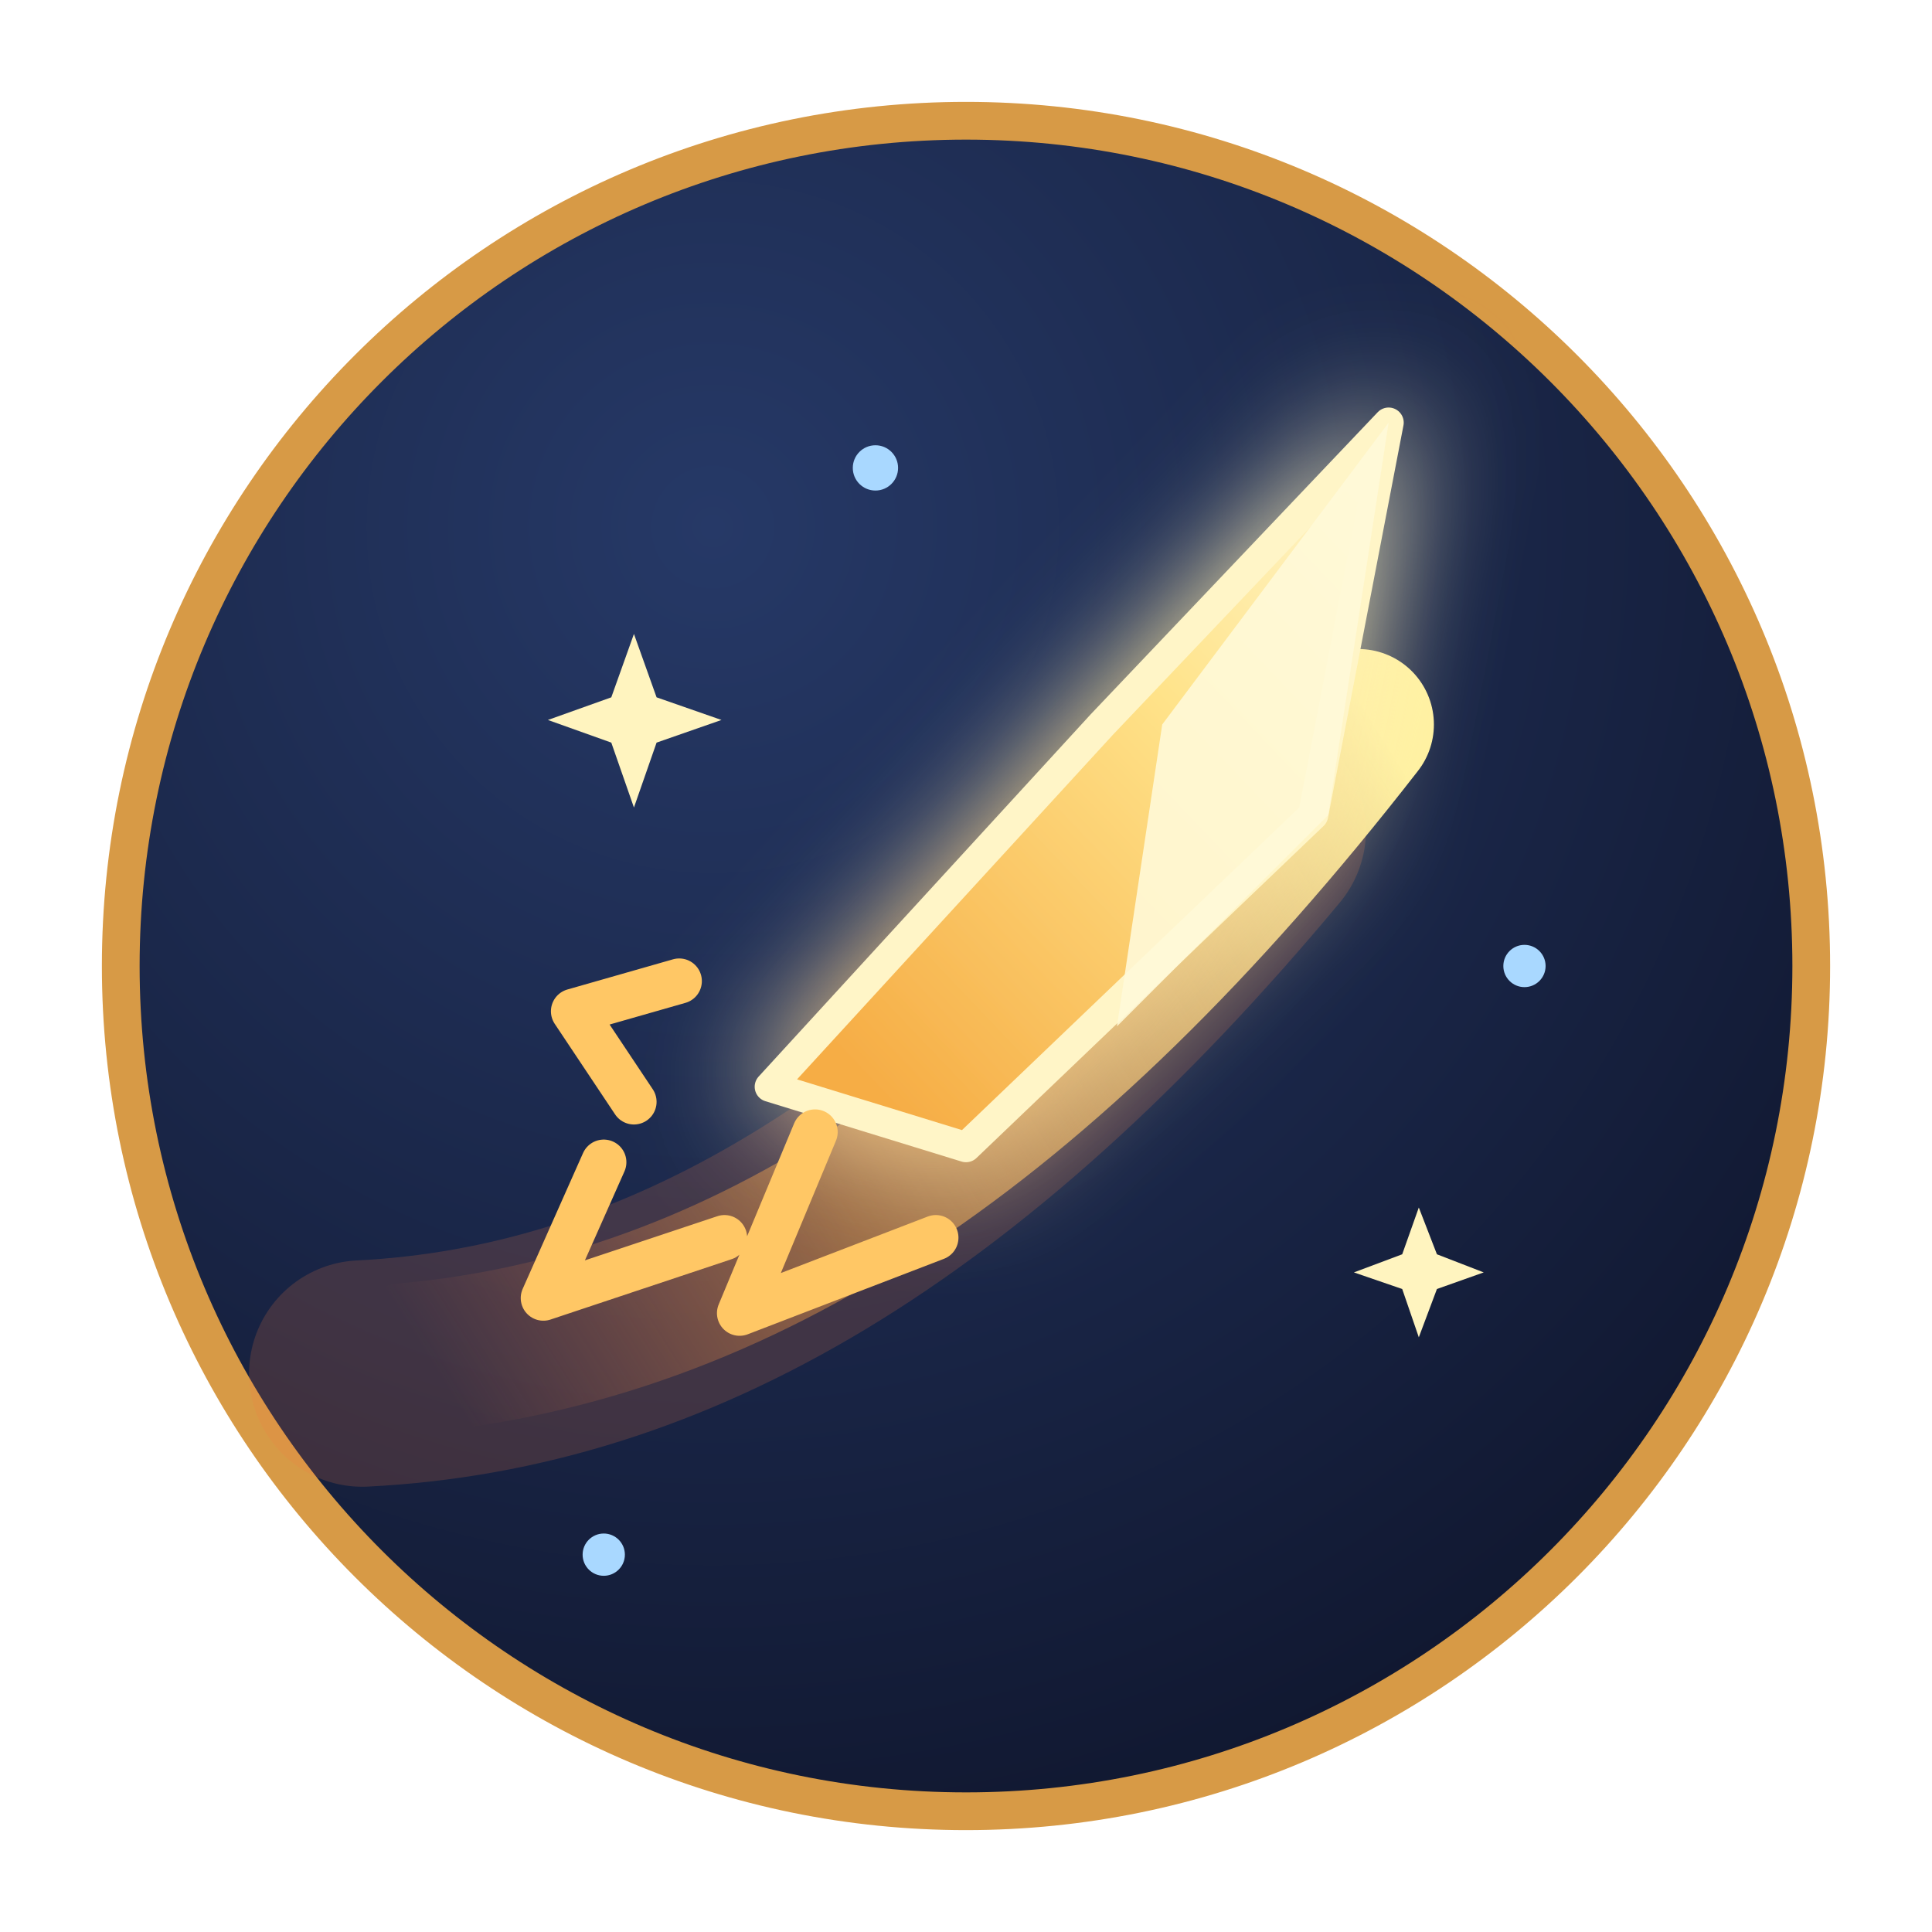
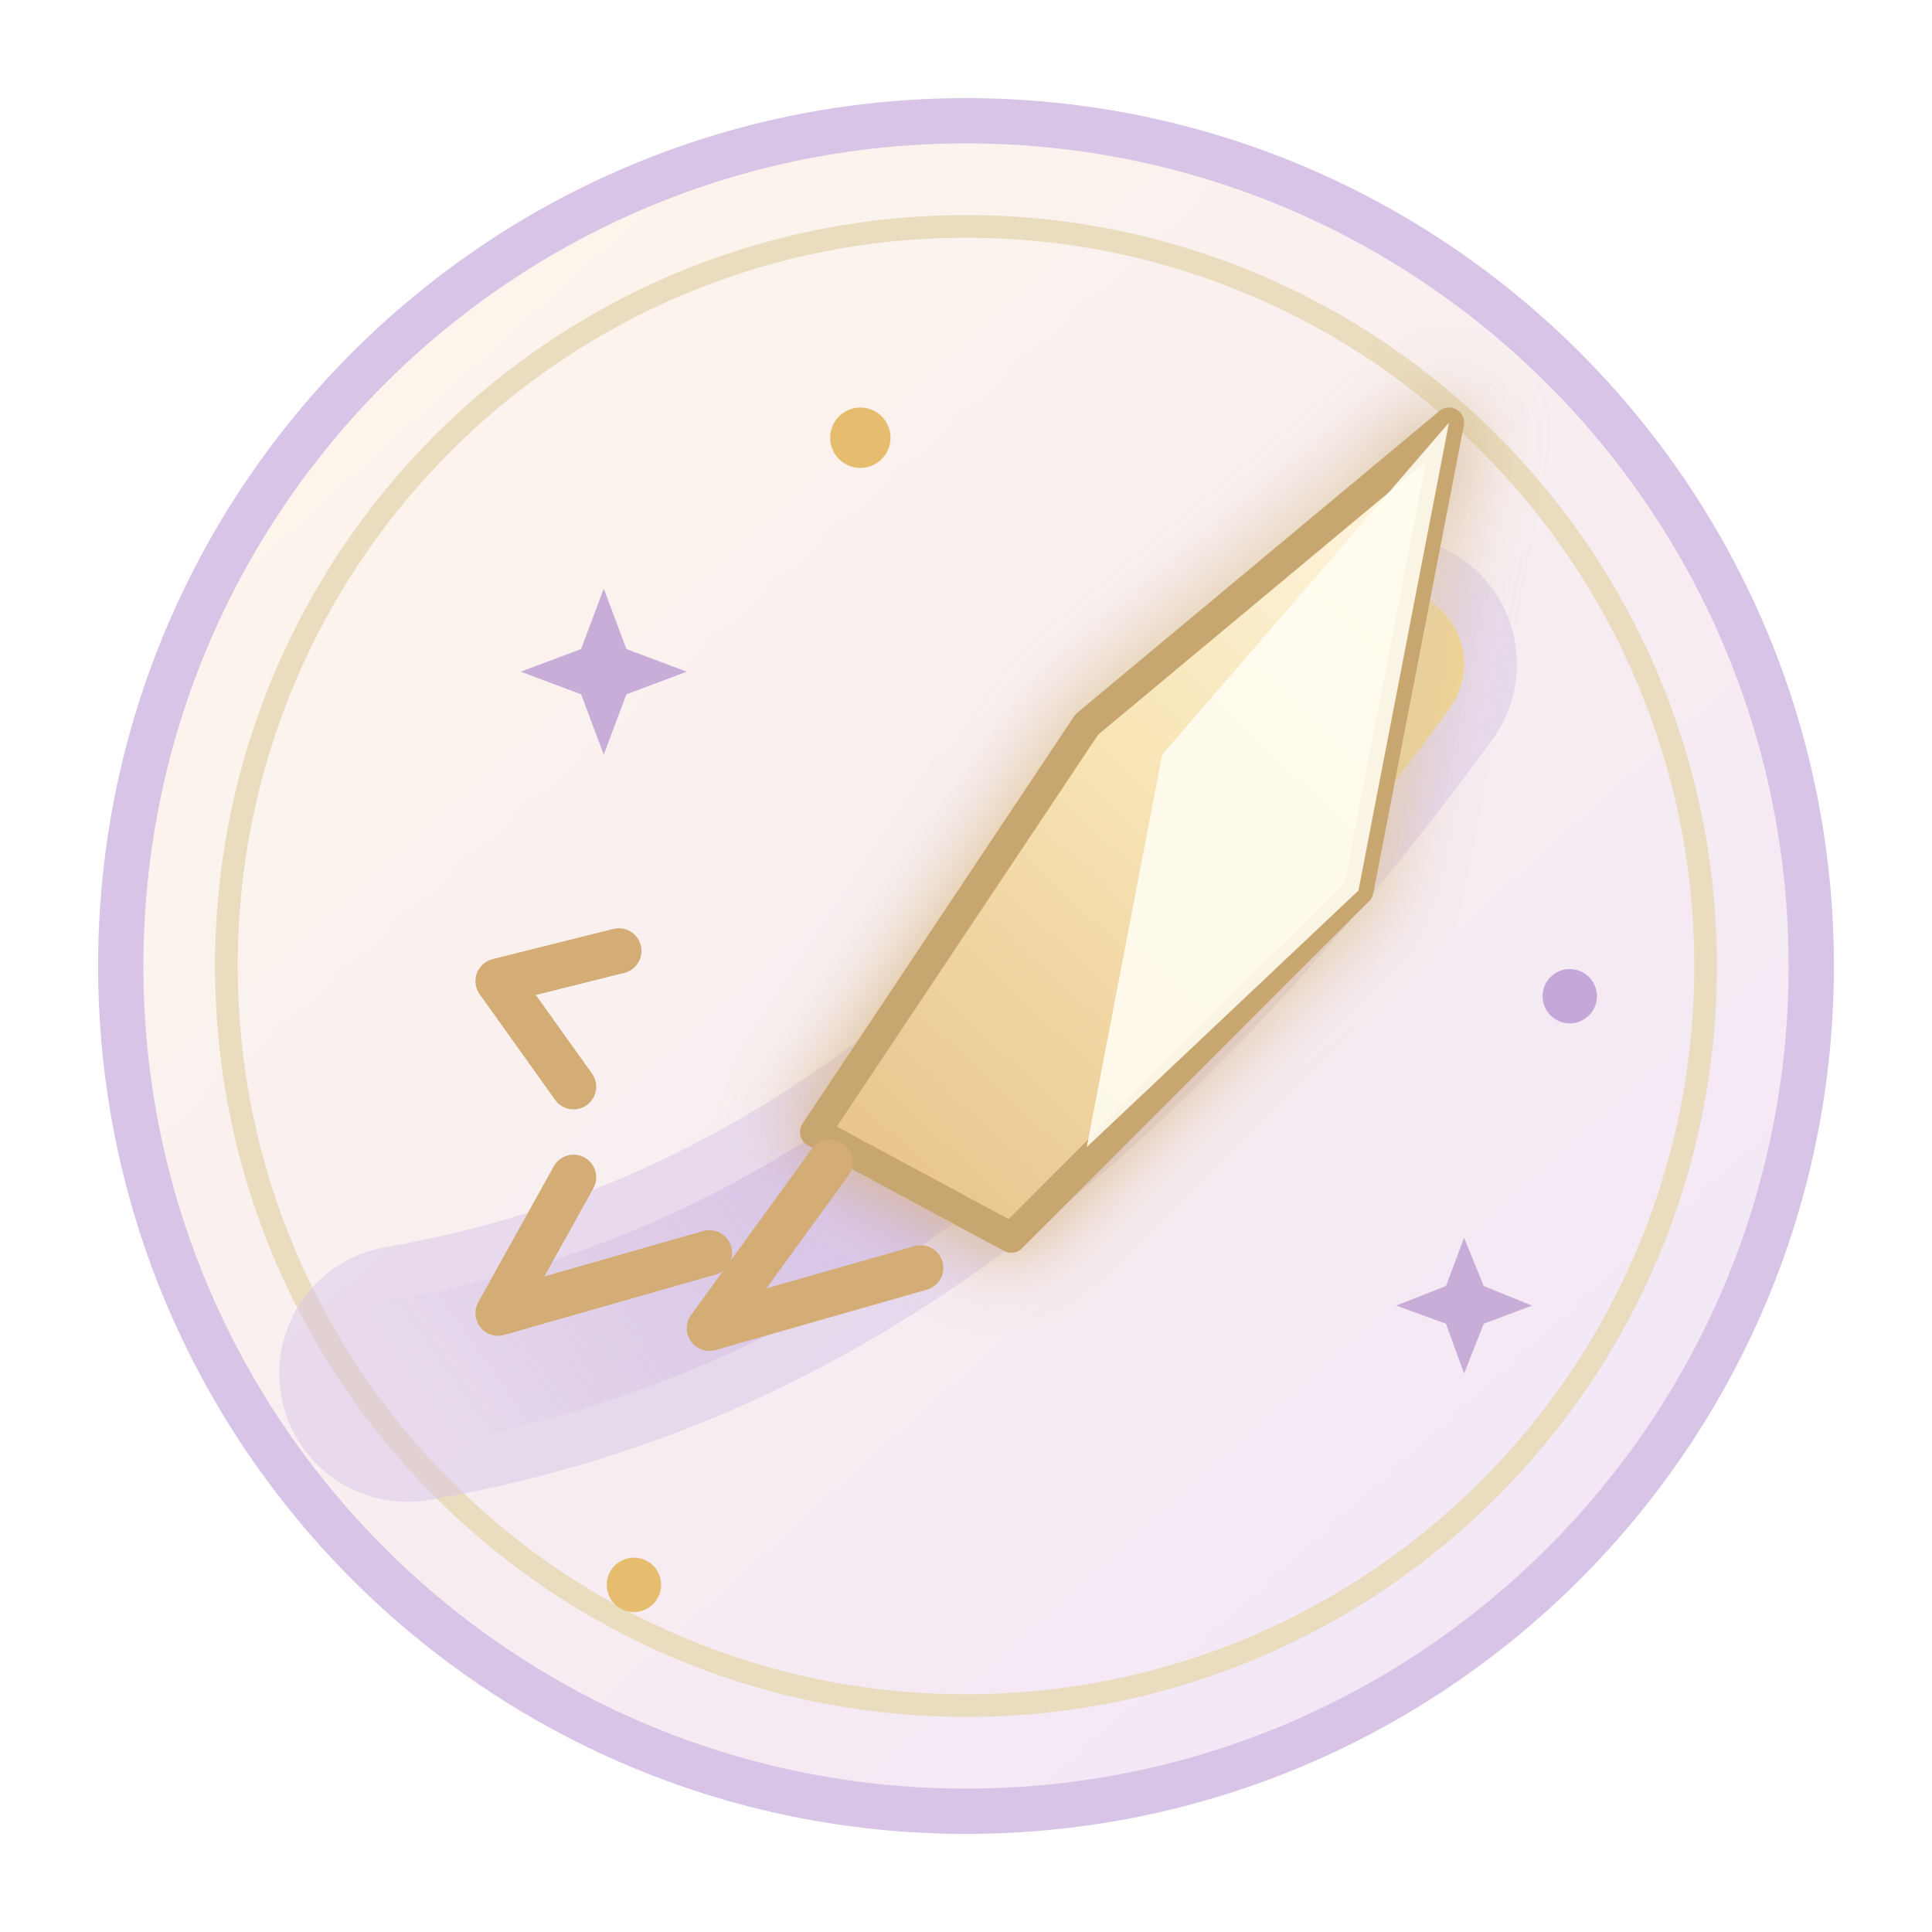
- <svg xmlns="http://www.w3.org/2000/svg" viewBox="0 0 128 128" role="img" aria-label="Meteor arrow">
+ <svg xmlns="http://www.w3.org/2000/svg" viewBox="0 0 128 128" role="img" aria-label="Comet arrow">
  <defs>
-     <radialGradient id="sky" cx="35%" cy="24%" r="82%">
-       <stop stop-color="#263967" />
-       <stop offset="1" stop-color="#10172F" />
-     </radialGradient>
-     <linearGradient id="trail" x1="24" y1="83" x2="88" y2="43" gradientUnits="userSpaceOnUse">
-       <stop stop-color="#F17846" stop-opacity="0" />
-       <stop offset=".38" stop-color="#F7A444" stop-opacity=".5" />
-       <stop offset="1" stop-color="#FFF1A0" />
+     <linearGradient id="paper" x2=".9" y2="1">
+       <stop stop-color="#FFF8E9" />
+       <stop offset="1" stop-color="#F1E5F7" />
    </linearGradient>
-     <linearGradient id="head" x1="57" y1="71" x2="99" y2="31" gradientUnits="userSpaceOnUse">
-       <stop stop-color="#F6AD45" />
-       <stop offset=".55" stop-color="#FFE38A" />
-       <stop offset="1" stop-color="#FFFCE2" />
+     <linearGradient id="tail" x1="27" y1="91" x2="87" y2="48" gradientUnits="userSpaceOnUse">
+       <stop stop-color="#C9B2DD" stop-opacity="0" />
+       <stop offset=".55" stop-color="#D9C4EA" />
+       <stop offset="1" stop-color="#F1D79A" />
    </linearGradient>
-     <filter id="glow" x="-60%" y="-60%" width="220%" height="220%">
-       <feGaussianBlur stdDeviation="4" result="b" />
+     <linearGradient id="body" x1="56" y1="77" x2="99" y2="31" gradientUnits="userSpaceOnUse">
+       <stop stop-color="#E8C48C" />
+       <stop offset=".52" stop-color="#F8E5B6" />
+       <stop offset="1" stop-color="#FFF9E8" />
+     </linearGradient>
+     <filter id="soft" x="-40%" y="-40%" width="180%" height="180%">
+       <feGaussianBlur stdDeviation="2.5" result="b" />
      <feMerge>
        <feMergeNode in="b" />
        <feMergeNode in="SourceGraphic" />
      </feMerge>
    </filter>
  </defs>
-   <circle cx="64" cy="64" r="56" fill="url(#sky)" stroke="#D79A46" stroke-width="2.5" />
-   <path d="M24 91c20-1 39-12 59-36" fill="none" stroke="#F27C45" stroke-width="15" stroke-linecap="round" opacity=".18" />
-   <path d="M27 90c22-2 42-15 63-42" fill="none" stroke="url(#trail)" stroke-width="10" stroke-linecap="round" />
-   <path d="m51 72 22-24 19-20-5 26-23 22-13-4Z" fill="url(#head)" stroke="#FFF5C7" stroke-width="2" stroke-linejoin="round" filter="url(#glow)" />
-   <path d="m77 48 15-20-4 26-14 14 3-20Z" fill="#FFF9D8" opacity=".9" />
-   <path d="m54 75-5 12 13-5m-22-5-4 9 12-4m-3-17-7 2 4 6" fill="none" stroke="#FFC765" stroke-width="3" stroke-linecap="round" stroke-linejoin="round" />
-   <path d="m42 42 1.5 4.2 4.3 1.5-4.3 1.5-1.5 4.3-1.5-4.3-4.2-1.5 4.2-1.5L42 42Zm52 38 1.2 3.1 3.1 1.2-3.1 1.1-1.2 3.2-1.1-3.2-3.2-1.1 3.2-1.2 1.1-3.1Z" fill="#FFF4BF" />
-   <circle cx="58" cy="31" r="1.5" fill="#A9D8FF" />
-   <circle cx="101" cy="64" r="1.4" fill="#A9D8FF" />
-   <circle cx="40" cy="103" r="1.4" fill="#A9D8FF" />
+   <circle cx="64" cy="64" r="56" fill="url(#paper)" stroke="#D7C4E7" stroke-width="3" />
+   <circle cx="64" cy="64" r="49" fill="none" stroke="#EADCBF" stroke-width="1.5" />
+   <path d="M27 91c23-4 43-17 65-47" fill="none" stroke="#D8C5E8" stroke-width="17" opacity=".5" stroke-linecap="round" />
+   <path d="M27 91c23-4 43-17 65-47" fill="none" stroke="url(#tail)" stroke-width="10" stroke-linecap="round" />
+   <path d="m54 75 18-27 24-20-6 31-23 23-13-7Z" fill="url(#body)" stroke="#C8A66F" stroke-width="2" stroke-linejoin="round" filter="url(#soft)" />
+   <path d="m77 50 19-22-6 31-18 17 5-26Z" fill="#FFFDF2" opacity=".9" />
+   <path d="m55 77-8 11 14-4m-23-6-5 9 14-4m-6-20-8 2 5 7" fill="none" stroke="#D4AD76" stroke-width="3" stroke-linecap="round" stroke-linejoin="round" />
+   <path d="m40 39 1.5 4 4 1.5-4 1.5-1.5 4-1.5-4-4-1.5 4-1.5 1.5-4Zm57 43 1.3 3.2 3.2 1.3-3.2 1.2-1.3 3.3-1.2-3.3-3.3-1.2 3.3-1.3 1.2-3.2Z" fill="#C8ADD9" />
+   <circle cx="57" cy="29" r="2" fill="#E6BD6E" />
+   <circle cx="104" cy="66" r="1.8" fill="#C5A8D9" />
+   <circle cx="42" cy="105" r="1.8" fill="#E6BD6E" />
</svg>
